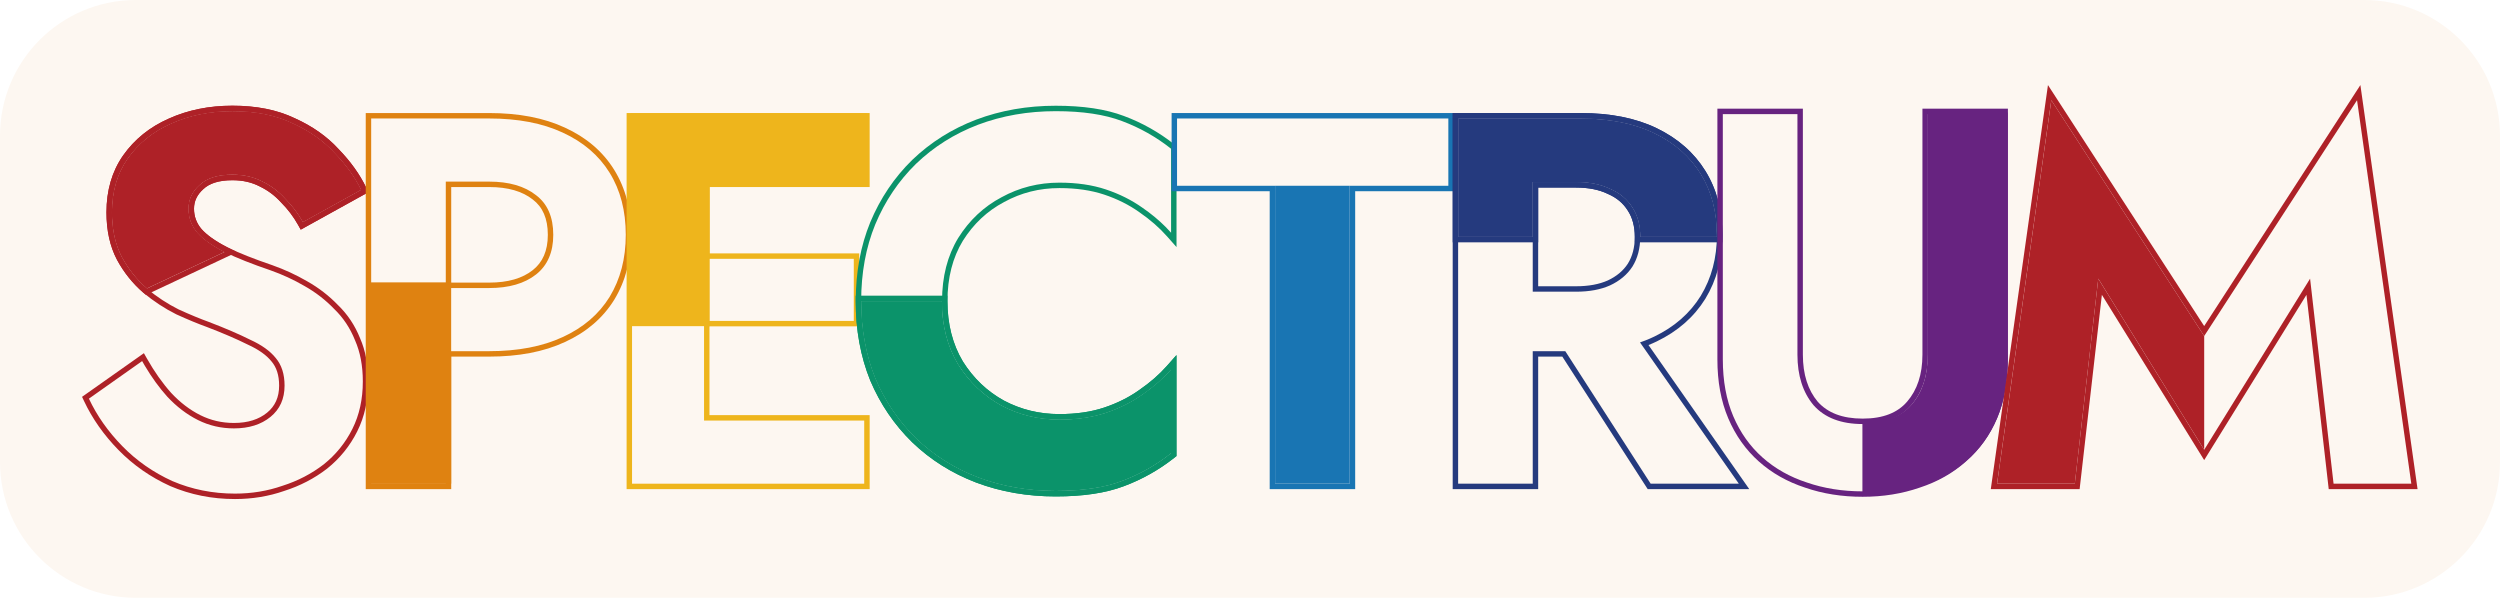
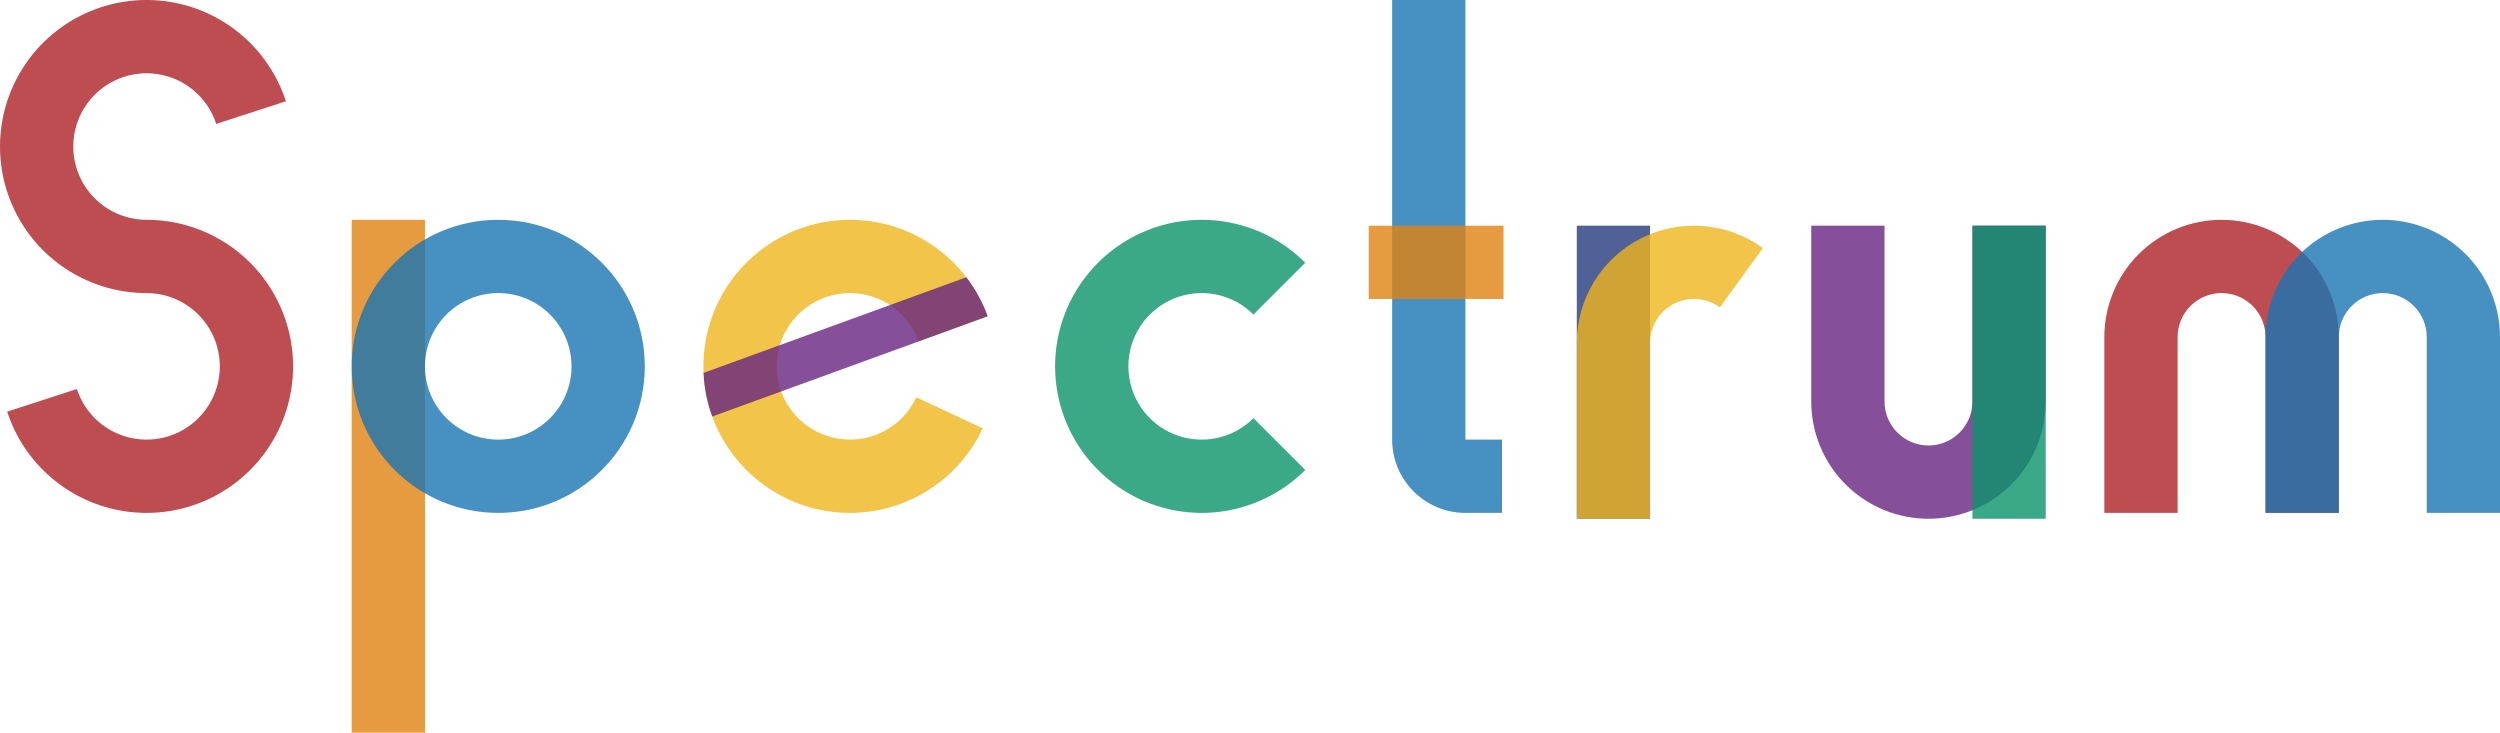
- <svg xmlns="http://www.w3.org/2000/svg" width="460" height="110" viewBox="0 0 460 110" fill="none">
-   <path d="M0 25C0 11.193 11.193 0 25 0H435C448.807 0 460 11.193 460 25V85C460 98.807 448.807 110 435 110H25C11.193 110 0 98.807 0 85V25Z" fill="#FDF7F1" />
-   <path d="M27.022 53.08C25.166 51.48 23.63 49.56 22.414 47.32C21.198 45.016 20.59 42.264 20.59 39.064C20.59 35.224 21.55 31.928 23.47 29.176C25.454 26.36 28.11 24.216 31.438 22.744C34.83 21.208 38.606 20.44 42.766 20.44C47.054 20.44 50.734 21.176 53.806 22.648C56.942 24.056 59.534 25.88 61.582 28.12C63.694 30.296 65.326 32.568 66.478 34.936L55.726 40.888C54.83 39.288 53.742 37.848 52.462 36.568C51.246 35.224 49.838 34.168 48.238 33.4C46.638 32.568 44.814 32.152 42.766 32.152C40.078 32.152 38.062 32.792 36.718 34.072C35.374 35.288 34.702 36.728 34.702 38.392C34.702 40.056 35.246 41.528 36.334 42.808C37.422 44.024 39.086 45.208 41.326 46.36L27.022 53.08Z" fill="#AE2127" />
-   <path fill-rule="evenodd" clip-rule="evenodd" d="M26.86 54.261L26.369 53.837C24.418 52.155 22.806 50.139 21.535 47.797L21.529 47.787C20.222 45.31 19.59 42.39 19.59 39.064C19.59 35.05 20.596 31.547 22.65 28.604L22.652 28.6C24.746 25.628 27.547 23.372 31.029 21.831C34.564 20.231 38.482 19.44 42.766 19.44C47.161 19.44 50.992 20.193 54.227 21.741C57.461 23.194 60.163 25.089 62.31 27.434C64.48 29.672 66.174 32.026 67.377 34.498L67.792 35.352L55.34 42.245L54.853 41.377C54.002 39.856 52.969 38.489 51.755 37.275L51.737 37.257L51.72 37.239C50.59 35.989 49.286 35.012 47.805 34.301L47.791 34.295L47.777 34.287C46.337 33.539 44.675 33.152 42.766 33.152C40.22 33.152 38.497 33.759 37.408 34.796L37.398 34.805L37.389 34.813C36.233 35.859 35.702 37.038 35.702 38.392C35.702 39.812 36.157 41.052 37.088 42.151C38.063 43.237 39.606 44.351 41.783 45.471L43.591 46.401L26.86 54.261ZM36.334 42.808C35.246 41.528 34.702 40.056 34.702 38.392C34.702 36.728 35.374 35.288 36.718 34.072C38.062 32.792 40.078 32.152 42.766 32.152C44.814 32.152 46.638 32.568 48.238 33.4C49.838 34.168 51.246 35.224 52.462 36.568C53.742 37.848 54.83 39.288 55.726 40.888L66.478 34.936C65.326 32.568 63.694 30.296 61.582 28.12C59.534 25.88 56.942 24.056 53.806 22.648C50.734 21.176 47.054 20.44 42.766 20.44C38.606 20.44 34.83 21.208 31.438 22.744C28.11 24.216 25.454 26.36 23.47 29.176C21.55 31.928 20.59 35.224 20.59 39.064C20.59 42.264 21.198 45.016 22.414 47.32C23.63 49.56 25.166 51.48 27.022 53.08L41.326 46.36C40.945 46.164 40.58 45.967 40.232 45.769C38.536 44.804 37.237 43.817 36.334 42.808Z" fill="#AE2127" />
-   <path fill-rule="evenodd" clip-rule="evenodd" d="M26.479 64.985L27.023 65.949C28.399 68.388 29.892 70.5 31.498 72.293C33.152 74.068 34.944 75.43 36.871 76.394C38.776 77.346 40.83 77.824 43.048 77.824C45.626 77.824 47.626 77.168 49.136 75.937C50.608 74.737 51.36 73.115 51.36 70.952C51.36 69.014 50.864 67.568 49.966 66.512L49.956 66.5L49.947 66.489C49.053 65.372 47.635 64.335 45.61 63.414L45.593 63.407L45.577 63.398C43.569 62.395 41.076 61.321 38.092 60.177C36.461 59.59 34.582 58.812 32.458 57.846L32.441 57.839L32.425 57.83C30.305 56.771 28.29 55.448 26.378 53.866L26.371 53.86L26.363 53.853C24.412 52.171 22.8 50.155 21.529 47.813L21.524 47.803C20.216 45.326 19.584 42.406 19.584 39.08C19.584 35.066 20.59 31.563 22.644 28.62L22.646 28.616C24.74 25.645 27.541 23.388 31.024 21.847C34.559 20.247 38.476 19.456 42.76 19.456C47.155 19.456 50.986 20.209 54.221 21.757C57.455 23.21 60.157 25.105 62.304 27.45C64.474 29.688 66.168 32.042 67.371 34.514L67.786 35.367L55.334 42.261L54.847 41.393C53.996 39.872 52.963 38.505 51.749 37.291L51.731 37.273L51.715 37.255C50.584 36.005 49.28 35.028 47.799 34.318L47.785 34.311L47.771 34.303C46.331 33.555 44.669 33.168 42.76 33.168C40.214 33.168 38.491 33.775 37.402 34.812L37.392 34.821L37.383 34.83C36.227 35.875 35.696 37.054 35.696 38.408C35.696 39.828 36.151 41.068 37.082 42.167C38.055 43.251 39.595 44.363 41.767 45.481C43.956 46.544 46.727 47.647 50.09 48.789L50.101 48.793C52.333 49.581 54.468 50.566 56.504 51.748C58.628 52.943 60.523 54.405 62.187 56.133C63.947 57.829 65.299 59.86 66.242 62.212C67.264 64.536 67.76 67.201 67.76 70.184C67.76 73.581 67.093 76.65 65.734 79.367C64.39 82.057 62.537 84.347 60.185 86.229L60.178 86.234L60.171 86.24C57.838 88.04 55.209 89.403 52.292 90.333C49.433 91.329 46.413 91.824 43.24 91.824C39.016 91.824 35.041 91.031 31.326 89.439L31.316 89.435L31.306 89.43C27.677 87.781 24.502 85.566 21.788 82.787C19.093 80.025 16.978 77.022 15.455 73.777L15.099 73.018L26.479 64.985ZM51.976 89.384C54.792 88.488 57.32 87.176 59.56 85.448C61.8 83.656 63.56 81.48 64.84 78.92C66.12 76.36 66.76 73.448 66.76 70.184C66.76 67.304 66.28 64.776 65.32 62.6C64.424 60.36 63.144 58.44 61.48 56.84C59.88 55.176 58.056 53.768 56.008 52.616C54.024 51.464 51.944 50.504 49.768 49.736C46.376 48.584 43.56 47.464 41.32 46.376C39.08 45.224 37.416 44.04 36.328 42.824C35.24 41.544 34.696 40.072 34.696 38.408C34.696 36.744 35.368 35.304 36.712 34.088C38.056 32.808 40.072 32.168 42.76 32.168C44.808 32.168 46.632 32.584 48.232 33.416C49.832 34.184 51.24 35.24 52.456 36.584C53.736 37.864 54.824 39.304 55.72 40.904L66.472 34.952C65.32 32.584 63.688 30.312 61.576 28.136C59.528 25.896 56.936 24.072 53.8 22.664C50.728 21.192 47.048 20.456 42.76 20.456C38.6 20.456 34.824 21.224 31.432 22.76C28.104 24.232 25.448 26.376 23.464 29.192C21.544 31.944 20.584 35.24 20.584 39.08C20.584 42.28 21.192 45.032 22.408 47.336C23.624 49.576 25.16 51.496 27.016 53.096C28.872 54.632 30.824 55.912 32.872 56.936C34.984 57.896 36.84 58.664 38.44 59.24C41.448 60.392 43.976 61.48 46.024 62.504C48.136 63.464 49.704 64.584 50.728 65.864C51.816 67.144 52.36 68.84 52.36 70.952C52.36 73.384 51.496 75.304 49.768 76.712C48.04 78.12 45.8 78.824 43.048 78.824C40.68 78.824 38.472 78.312 36.424 77.288C34.376 76.264 32.488 74.824 30.76 72.968C29.292 71.331 27.924 69.444 26.655 67.309C26.486 67.024 26.318 66.734 26.152 66.44L16.36 73.352C17.832 76.488 19.88 79.4 22.504 82.088C25.128 84.776 28.2 86.92 31.72 88.52C35.304 90.056 39.144 90.824 43.24 90.824C46.312 90.824 49.224 90.344 51.976 89.384Z" fill="#AE2127" />
-   <path fill-rule="evenodd" clip-rule="evenodd" d="M67.296 20.8H89.992C95.407 20.8 100.071 21.68 103.947 23.484C107.882 25.285 110.92 27.873 113.018 31.257C115.116 34.641 116.144 38.639 116.144 43.208C116.144 47.717 115.114 51.71 113.023 55.151L113.018 55.159C110.92 58.542 107.882 61.131 103.947 62.932C100.071 64.736 95.407 65.616 89.992 65.616H83.024V90H67.296V20.8ZM82.024 64.616H89.992C95.304 64.616 99.816 63.752 103.528 62.024C107.304 60.296 110.184 57.832 112.168 54.632C114.152 51.368 115.144 47.56 115.144 43.208C115.144 38.792 114.152 34.984 112.168 31.784C110.184 28.584 107.304 26.12 103.528 24.392C99.816 22.664 95.304 21.8 89.992 21.8H68.296V89H82.024V64.616ZM82.024 33.416V53H89.992C93.64 53 96.52 52.168 98.632 50.504C100.744 48.84 101.8 46.408 101.8 43.208C101.8 39.944 100.744 37.512 98.632 35.912C96.52 34.248 93.64 33.416 89.992 33.416H82.024ZM83.024 52H89.992C93.495 52 96.131 51.201 98.013 49.718C99.838 48.281 100.8 46.167 100.8 43.208C100.8 40.176 99.833 38.076 98.028 36.709L98.021 36.703L98.013 36.697C96.131 35.215 93.495 34.416 89.992 34.416H83.024V52Z" fill="#DF8211" />
-   <path fill-rule="evenodd" clip-rule="evenodd" d="M159.016 89V77.384H129.544V59.048H157.096V47.624H129.544V33.416H159.016V21.8H116.296V89H159.016ZM115.296 20.8V90H160.016V76.384H130.544V60.048H158.096V46.624H130.544V34.416H160.016V20.8H115.296Z" fill="#EEB51C" />
-   <path d="M116 60H130.54V34H116V60Z" fill="#EEB51C" />
-   <path fill-rule="evenodd" clip-rule="evenodd" d="M129.54 59H117V35H129.54V59ZM116 60V34H130.54V60H116Z" fill="#EEB51C" />
-   <path fill-rule="evenodd" clip-rule="evenodd" d="M214.48 41.758C213.23 40.499 211.803 39.318 210.2 38.216C208.216 36.808 205.976 35.688 203.48 34.856C200.984 34.024 198.136 33.608 194.936 33.608C191.096 33.608 187.544 34.504 184.28 36.296C181.016 38.024 178.36 40.52 176.312 43.784C174.328 47.048 173.336 50.92 173.336 55.4C173.336 59.816 174.328 63.688 176.312 67.016C178.36 70.28 181.016 72.808 184.28 74.6C187.544 76.328 191.096 77.192 194.936 77.192C198.136 77.192 200.984 76.776 203.48 75.944C205.976 75.112 208.216 73.992 210.2 72.584C211.803 71.482 213.23 70.301 214.48 69.042C214.827 68.693 215.16 68.337 215.48 67.976V83.432C212.728 85.608 209.72 87.304 206.456 88.52C203.256 89.736 199.192 90.344 194.264 90.344C189.144 90.344 184.376 89.512 179.96 87.848C175.608 86.184 171.8 83.784 168.536 80.648C165.336 77.512 162.84 73.832 161.048 69.608C159.32 65.32 158.456 60.584 158.456 55.4C158.456 50.216 159.32 45.512 161.048 41.288C162.84 37 165.336 33.288 168.536 30.152C171.8 27.016 175.608 24.616 179.96 22.952C184.376 21.288 189.144 20.456 194.264 20.456C199.192 20.456 203.256 21.064 206.456 22.28C209.72 23.496 212.728 25.192 215.48 27.368V42.824C215.16 42.462 214.827 42.107 214.48 41.758ZM206.808 21.344C203.457 20.071 199.263 19.456 194.264 19.456C189.034 19.456 184.145 20.306 179.607 22.016L179.603 22.018C175.13 23.728 171.207 26.199 167.843 29.431L167.836 29.438C164.537 32.671 161.967 36.496 160.125 40.902L160.122 40.909C158.339 45.269 157.456 50.104 157.456 55.4C157.456 60.697 158.339 65.561 160.12 69.982L160.124 69.99L160.127 69.999C161.97 74.341 164.54 78.132 167.836 81.362L167.843 81.369C171.207 84.601 175.13 87.072 179.603 88.782L179.607 88.784C184.145 90.494 189.034 91.344 194.264 91.344C199.263 91.344 203.456 90.729 206.807 89.456C210.169 88.204 213.268 86.456 216.1 84.216L216.48 83.916V65.336L214.731 67.313C213.319 68.91 211.622 70.393 209.633 71.76L209.627 71.764L209.621 71.769C207.724 73.115 205.574 74.192 203.164 74.995C200.789 75.787 198.051 76.192 194.936 76.192C191.255 76.192 187.867 75.366 184.755 73.72C181.651 72.015 179.124 69.612 177.165 66.494C175.29 63.344 174.336 59.657 174.336 55.4C174.336 51.074 175.292 47.39 177.163 44.309C179.121 41.19 181.648 38.821 184.748 37.18L184.755 37.176L184.761 37.173C187.873 35.464 191.259 34.608 194.936 34.608C198.051 34.608 200.789 35.013 203.164 35.805C205.574 36.608 207.724 37.685 209.621 39.032L209.627 39.036L209.633 39.04C211.622 40.407 213.319 41.89 214.731 43.487L216.48 45.464V26.884L216.1 26.584C213.268 24.344 210.17 22.597 206.808 21.344Z" fill="#0B936A" />
-   <path d="M176.296 67.016C174.312 63.688 173.32 59.816 173.32 55.4H158.44C158.44 60.584 159.304 65.32 161.032 69.608C162.824 73.832 165.32 77.512 168.52 80.648C171.784 83.784 175.592 86.184 179.944 87.848C184.36 89.512 189.128 90.344 194.248 90.344C199.176 90.344 203.24 89.736 206.44 88.52C209.704 87.304 212.712 85.608 215.464 83.432V67.976C213.992 69.64 212.232 71.176 210.184 72.584C208.2 73.992 205.96 75.112 203.464 75.944C200.968 76.776 198.12 77.192 194.92 77.192C191.08 77.192 187.528 76.328 184.264 74.6C181 72.808 178.344 70.28 176.296 67.016Z" fill="#0B936A" />
-   <path fill-rule="evenodd" clip-rule="evenodd" d="M174.32 54.4V55.4C174.32 59.657 175.274 63.344 177.149 66.494C179.108 69.612 181.636 72.015 184.739 73.72C187.851 75.366 191.239 76.192 194.92 76.192C198.035 76.192 200.773 75.787 203.148 74.995C205.558 74.192 207.708 73.115 209.605 71.769L209.611 71.764L209.617 71.76C211.606 70.393 213.303 68.91 214.715 67.314L216.464 65.336V83.916L216.084 84.216C213.252 86.456 210.154 88.203 206.792 89.456C203.441 90.729 199.247 91.344 194.248 91.344C189.018 91.344 184.129 90.494 179.591 88.784L179.587 88.782C175.114 87.072 171.191 84.601 167.827 81.369L167.82 81.362C164.524 78.132 161.954 74.341 160.111 69.999L160.108 69.99L160.104 69.982C158.323 65.561 157.44 60.697 157.44 55.4V54.4H174.32ZM206.44 88.52C209.704 87.304 212.712 85.608 215.464 83.432V67.976C215.144 68.338 214.811 68.693 214.464 69.042C213.214 70.301 211.787 71.482 210.184 72.584C208.2 73.992 205.96 75.112 203.464 75.944C200.968 76.776 198.12 77.192 194.92 77.192C191.08 77.192 187.528 76.328 184.264 74.6C181 72.808 178.344 70.28 176.296 67.016C174.312 63.688 173.32 59.816 173.32 55.4H158.44C158.44 55.735 158.444 56.069 158.451 56.4C158.555 61.195 159.416 65.597 161.032 69.608C162.824 73.832 165.32 77.512 168.52 80.648C171.784 83.784 175.592 86.184 179.944 87.848C184.36 89.512 189.128 90.344 194.248 90.344C199.176 90.344 203.24 89.736 206.44 88.52Z" fill="#0B936A" />
-   <path fill-rule="evenodd" clip-rule="evenodd" d="M215.576 35.184V20.8H267.496V35.184H249.352V90H233.624V35.184H215.576ZM234.624 34.184V89H248.352V34.184H266.496V21.8H216.576V34.184H234.624Z" fill="#1975B3" />
-   <path d="M248.348 88.996V34.18H234.62V88.996H248.348Z" fill="#1975B3" />
-   <path d="M68 89H83V52H68V89Z" fill="#DF8211" />
-   <path fill-rule="evenodd" clip-rule="evenodd" d="M82 88H69V53H82V88ZM68 89V52H83V89H68Z" fill="#DF8211" />
-   <path fill-rule="evenodd" clip-rule="evenodd" d="M302.734 62.648C302.415 62.772 302.091 62.89 301.762 63.003L319.944 89H303.72L288.013 64.616H282.024V89H268.296V21.8H290.856C296.168 21.8 300.68 22.696 304.392 24.488C308.104 26.28 310.952 28.776 312.936 31.976C314.92 35.176 315.912 38.92 315.912 43.208C315.912 47.432 314.92 51.176 312.936 54.44C310.952 57.64 308.104 60.136 304.392 61.928C303.856 62.187 303.303 62.427 302.734 62.648ZM303.323 63.491C303.837 63.285 304.338 63.064 304.827 62.829C308.693 60.962 311.692 58.344 313.786 54.967L313.791 54.959C315.88 51.523 316.912 47.595 316.912 43.208C316.912 38.76 315.881 34.828 313.786 31.449C311.692 28.072 308.693 25.454 304.827 23.587C300.946 21.714 296.277 20.8 290.856 20.8H267.296V90H283.024V65.616H287.467L303.175 90H321.864L303.323 63.491ZM282.024 33.512V53.672H289.992C292.424 53.672 294.504 53.288 296.232 52.52C298.024 51.688 299.4 50.536 300.36 49.064C301.32 47.528 301.8 45.704 301.8 43.592C301.8 41.48 301.32 39.688 300.36 38.216C299.4 36.68 298.024 35.528 296.232 34.76C294.504 33.928 292.424 33.512 289.992 33.512H282.024ZM283.024 34.512H289.992C292.313 34.512 294.237 34.909 295.798 35.661L295.818 35.67L295.838 35.679C297.458 36.373 298.668 37.396 299.512 38.746L299.517 38.754L299.522 38.762C300.357 40.041 300.8 41.634 300.8 43.592C300.8 45.544 300.359 47.175 299.517 48.526C298.673 49.816 297.455 50.848 295.818 51.609C294.251 52.305 292.319 52.672 289.992 52.672H283.024V34.512Z" fill="#253A7E" />
-   <path d="M268.3 21.8H282.028V43.592H268.3V21.8ZM276.652 33.512V21.8H290.86C296.172 21.8 300.684 22.696 304.396 24.488C308.108 26.28 310.956 28.776 312.94 31.976C314.924 35.176 315.916 38.92 315.916 43.208V43.592H301.804C301.804 41.48 301.324 39.688 300.364 38.216C299.404 36.68 298.028 35.528 296.236 34.76C294.508 33.928 292.428 33.512 289.996 33.512H276.652Z" fill="#253A7E" />
-   <path fill-rule="evenodd" clip-rule="evenodd" d="M267.3 20.8H290.86C296.281 20.8 300.95 21.714 304.831 23.587C308.697 25.454 311.696 28.072 313.79 31.449C315.885 34.828 316.916 38.76 316.916 43.208V44.592H300.804V43.592C300.804 41.634 300.361 40.041 299.526 38.762L299.521 38.754L299.516 38.746C298.672 37.396 297.462 36.373 295.842 35.679L295.822 35.67L295.802 35.661C294.241 34.909 292.317 34.512 289.996 34.512H283.028V44.592H267.3V20.8ZM282.028 33.512H289.996C292.428 33.512 294.508 33.928 296.236 34.76C298.028 35.528 299.404 36.68 300.364 38.216C301.324 39.688 301.804 41.48 301.804 43.592H315.916V43.208C315.916 43.001 315.914 42.796 315.909 42.592C315.818 38.56 314.828 35.022 312.94 31.976C310.956 28.776 308.108 26.28 304.396 24.488C300.684 22.696 296.172 21.8 290.86 21.8H268.3V43.592H282.028V33.512Z" fill="#253A7E" />
-   <path fill-rule="evenodd" clip-rule="evenodd" d="M316 20H331.728V65.256C331.728 68.914 332.668 71.768 334.461 73.915C336.268 75.94 338.965 77.024 342.728 77.024C346.5 77.024 349.158 75.936 350.898 73.915L350.9 73.914C352.757 71.766 353.728 68.912 353.728 65.256V20H369.456V66.12C369.456 70.195 368.799 73.82 367.456 76.976C366.12 80.115 364.209 82.769 361.723 84.92C359.313 87.061 356.475 88.661 353.223 89.724C349.974 90.85 346.473 91.408 342.728 91.408C338.921 91.408 335.388 90.85 332.137 89.724C328.883 88.66 326.043 87.059 323.632 84.915C321.21 82.763 319.334 80.111 318 76.976C316.657 73.82 316 70.195 316 66.12V20ZM332.456 88.776C335.592 89.864 339.016 90.408 342.728 90.408C346.376 90.408 349.768 89.864 352.904 88.776C356.04 87.752 358.76 86.216 361.064 84.168C363.432 82.12 365.256 79.592 366.536 76.584C367.816 73.576 368.456 70.088 368.456 66.12V21H354.728V65.256C354.728 69.096 353.704 72.2 351.656 74.568C349.672 76.872 346.696 78.024 342.728 78.024C338.76 78.024 335.752 76.872 333.704 74.568C331.72 72.2 330.728 69.096 330.728 65.256V21H317V66.12C317 70.088 317.64 73.576 318.92 76.584C320.2 79.592 321.992 82.12 324.296 84.168C326.6 86.216 329.32 87.752 332.456 88.776Z" fill="#672380" />
-   <path d="M343.184 90.608L343.184 78.224C347.152 78.224 350.128 77.072 352.112 74.768C354.16 72.4 355.184 69.296 355.184 65.456V21.2H368.912V66.32C368.912 70.288 368.272 73.776 366.992 76.784C365.712 79.792 363.888 82.32 361.52 84.368C359.216 86.416 356.496 87.952 353.36 88.976C350.224 90.064 346.832 90.608 343.184 90.608Z" fill="#672380" />
-   <path fill-rule="evenodd" clip-rule="evenodd" d="M354.684 20.7H369.412V66.32C369.412 70.341 368.763 73.898 367.452 76.98C366.144 80.054 364.277 82.644 361.85 84.744C359.492 86.839 356.713 88.406 353.52 89.45C350.327 90.557 346.881 91.108 343.184 91.108H342.684L342.684 77.724H343.184C347.054 77.724 349.871 76.604 351.733 74.442L351.734 74.441C353.687 72.183 354.684 69.204 354.684 65.456V20.7ZM355.684 21.7V65.456C355.684 69.388 354.633 72.617 352.49 75.095C350.471 77.439 347.507 78.624 343.684 78.718L343.684 90.105C347.091 90.057 350.261 89.522 353.196 88.504L353.205 88.501C356.28 87.496 358.939 85.993 361.188 83.994L361.193 83.99C363.501 81.994 365.28 79.529 366.532 76.588C367.781 73.654 368.412 70.235 368.412 66.32V21.7H355.684Z" fill="#672380" />
-   <path fill-rule="evenodd" clip-rule="evenodd" d="M386.08 51.272L381.76 89H367.456L377.44 18.44L405.568 61.832L433.696 18.44L443.68 89H429.376L425.056 51.272L405.568 82.76L386.08 51.272ZM424.39 54.248L405.568 84.66L386.746 54.248L382.652 90H366.305L376.825 15.652L405.568 59.994L434.311 15.652L444.831 90H428.484L424.39 54.248Z" fill="#AE2127" />
-   <path d="M386.084 51.272L381.764 89H367.46L377.444 18.44L405.572 61.832V82.76L386.084 51.272Z" fill="#AE2127" />
-   <path d="M116 34.4H159.5V20.9H116V34.4Z" fill="#EEB51C" />
-   <path fill-rule="evenodd" clip-rule="evenodd" d="M158.5 33.4H117V21.9H158.5V33.4ZM116 34.4V20.9H159.5V34.4H116Z" fill="#EEB51C" />
+ <svg xmlns="http://www.w3.org/2000/svg" width="853" height="250" viewBox="0 0 853 250" fill="none">
+   <path fill-rule="evenodd" clip-rule="evenodd" d="M794.955 99.693C796.965 104.546 798 109.747 798 115V175H773V115C773 113.03 772.612 111.08 771.858 109.26C771.104 107.44 769.999 105.786 768.607 104.393C767.214 103.001 765.56 101.896 763.74 101.142C761.92 100.388 759.97 100 758 100C756.03 100 754.08 100.388 752.26 101.142C750.44 101.896 748.786 103.001 747.393 104.393C746.001 105.786 744.896 107.44 744.142 109.26C743.388 111.08 743 113.03 743 115V175H718V115C718 109.747 719.035 104.546 721.045 99.693C723.055 94.84 726.001 90.43 729.716 86.716C733.43 83.001 737.84 80.055 742.693 78.045C747.546 76.035 752.747 75 758 75C763.253 75 768.454 76.035 773.307 78.045C778.16 80.055 782.57 83.001 786.284 86.716C789.999 90.43 792.945 94.84 794.955 99.693Z" fill="#AE2127" fill-opacity="0.8" />
+   <path fill-rule="evenodd" clip-rule="evenodd" d="M849.955 99.693C851.965 104.546 853 109.747 853 115V175H828V115C828 113.03 827.612 111.08 826.858 109.26C826.104 107.44 824.999 105.786 823.607 104.393C822.214 103.001 820.56 101.896 818.74 101.142C816.92 100.388 814.97 100 813 100C811.03 100 809.08 100.388 807.26 101.142C805.44 101.896 803.786 103.001 802.393 104.393C801.001 105.786 799.896 107.44 799.142 109.26C798.388 111.08 798 113.03 798 115V175H773V115C773 109.747 774.035 104.546 776.045 99.693C778.055 94.84 781.001 90.43 784.716 86.716C788.43 83.001 792.84 80.055 797.693 78.045C802.546 76.035 807.747 75 813 75C818.253 75 823.454 76.035 828.307 78.045C833.16 80.055 837.57 83.001 841.284 86.716C844.999 90.43 847.945 94.84 849.955 99.693Z" fill="#1975B3" fill-opacity="0.8" />
+   <path fill-rule="evenodd" clip-rule="evenodd" d="M618 77H643V137C643 138.97 643.388 140.92 644.142 142.74C644.896 144.56 646.001 146.214 647.393 147.607C648.786 148.999 650.44 150.104 652.26 150.858C654.08 151.612 656.03 152 658 152C659.97 152 661.92 151.612 663.74 150.858C665.56 150.104 667.214 148.999 668.607 147.607C669.999 146.214 671.104 144.56 671.858 142.74C672.612 140.92 673 138.97 673 137V77H698V137C698 142.253 696.965 147.454 694.955 152.307C692.945 157.16 689.999 161.57 686.284 165.284C682.57 168.999 678.16 171.945 673.307 173.955C668.454 175.965 663.253 177 658 177C652.747 177 647.546 175.965 642.693 173.955C637.84 171.945 633.43 168.999 629.716 165.284C626.001 161.57 623.055 157.16 621.045 152.307C619.035 147.454 618 142.253 618 137V77Z" fill="#672380" fill-opacity="0.8" />
+   <rect x="673" y="77" width="25" height="100" fill="#0B936A" fill-opacity="0.8" />
+   <rect x="538" y="77" width="25" height="100" fill="#253A7E" fill-opacity="0.8" />
+   <path fill-rule="evenodd" clip-rule="evenodd" d="M543.894 96.1C540.04 102.39 538 109.623 538 117V177H563V117C563 114.234 563.765 111.521 565.21 109.163C566.656 106.804 568.725 104.891 571.19 103.635C573.655 102.379 576.419 101.829 579.177 102.046C581.935 102.263 584.579 103.239 586.817 104.865L601.511 84.639C595.543 80.303 588.493 77.702 581.138 77.123C573.784 76.544 566.413 78.011 559.84 81.36C553.268 84.709 547.749 89.81 543.894 96.1Z" fill="#EEB51C" fill-opacity="0.8" />
+   <path fill-rule="evenodd" clip-rule="evenodd" d="M500 0H475V150C475 163.807 486.193 175 500 175H512.5V150H500V0Z" fill="#1975B3" fill-opacity="0.8" />
+   <rect x="467" y="77" width="46" height="25" fill="#DF8211" fill-opacity="0.8" />
+   <path d="M445.355 160.355C438.363 167.348 429.454 172.11 419.755 174.039C410.055 175.969 400.002 174.978 390.866 171.194C381.73 167.41 373.921 161.001 368.427 152.779C362.932 144.556 360 134.889 360 125C360 115.111 362.932 105.444 368.427 97.222C373.921 88.999 381.73 82.59 390.866 78.806C400.002 75.022 410.055 74.031 419.755 75.961C429.454 77.89 438.363 82.652 445.355 89.645L427.678 107.322C424.181 103.826 419.727 101.445 414.877 100.48C410.028 99.516 405.001 100.011 400.433 101.903C395.865 103.795 391.96 107 389.213 111.111C386.466 115.222 385 120.055 385 125C385 129.945 386.466 134.778 389.213 138.889C391.96 143 395.865 146.205 400.433 148.097C405.001 149.989 410.028 150.484 414.877 149.52C419.727 148.555 424.181 146.174 427.678 142.678L445.355 160.355Z" fill="#0B936A" fill-opacity="0.8" />
+   <path d="M335.315 146.131C330.427 156.615 322.054 165.079 311.624 170.082C301.194 175.085 289.352 176.317 278.116 173.567C266.879 170.818 256.944 164.257 250.003 155.004C243.061 145.75 239.543 134.376 240.048 122.819C240.552 111.262 245.048 100.238 252.77 91.625C260.491 83.011 270.961 77.342 282.394 75.582C293.827 73.822 305.517 76.081 315.471 81.974C325.425 87.867 333.028 97.029 336.985 107.899L313.492 116.449C311.514 111.014 307.713 106.433 302.735 103.487C297.758 100.541 291.913 99.411 286.197 100.291C280.48 101.171 275.246 104.006 271.385 108.312C267.524 112.619 265.276 118.131 265.024 123.91C264.772 129.688 266.531 135.375 270.001 140.002C273.472 144.629 278.44 147.909 284.058 149.284C289.676 150.658 295.597 150.043 300.812 147.541C306.027 145.04 310.213 140.807 312.658 135.565L335.315 146.131Z" fill="#EEB51C" fill-opacity="0.8" />
+   <path fill-rule="evenodd" clip-rule="evenodd" d="M337.006 107.906L243.011 142.118C241.307 137.442 240.28 132.441 240.05 127.233L329.708 94.6C332.776 98.602 335.252 103.081 337.006 107.906Z" fill="#672380" fill-opacity="0.8" />
+   <rect x="120" y="75" width="25" height="175" fill="#DF8211" fill-opacity="0.8" />
+   <path d="M220 125C220 152.614 197.614 175 170 175C142.386 175 120 152.614 120 125C120 97.386 142.386 75 170 75C197.614 75 220 97.386 220 125ZM145 125C145 138.807 156.193 150 170 150C183.807 150 195 138.807 195 125C195 111.193 183.807 100 170 100C156.193 100 145 111.193 145 125Z" fill="#1975B3" fill-opacity="0.8" />
+   <path fill-rule="evenodd" clip-rule="evenodd" d="M82.472 11.98C89.484 17.968 94.703 25.779 97.553 34.549L73.776 42.275C72.352 37.89 69.742 33.984 66.236 30.99C62.73 27.996 58.465 26.029 53.911 25.308C49.357 24.587 44.693 25.139 40.433 26.903C36.173 28.667 32.485 31.575 29.775 35.305C27.065 39.035 25.439 43.442 25.077 48.038C24.715 52.635 25.632 57.242 27.725 61.35C29.818 65.458 33.006 68.907 36.938 71.316C40.869 73.725 45.389 75 50 75C59.221 75 68.263 77.55 76.125 82.368C83.987 87.186 90.364 94.084 94.55 102.3C98.737 110.517 100.569 119.73 99.846 128.923C99.122 138.116 95.871 146.929 90.451 154.389C85.031 161.849 77.653 167.665 69.134 171.194C60.615 174.723 51.286 175.827 42.178 174.384C33.071 172.942 24.539 169.009 17.528 163.02C10.516 157.032 5.297 149.221 2.447 140.451L26.224 132.725C27.648 137.11 30.258 141.016 33.764 144.01C37.27 147.004 41.535 148.971 46.089 149.692C50.643 150.413 55.307 149.861 59.567 148.097C63.827 146.333 67.515 143.425 70.225 139.695C72.936 135.965 74.561 131.558 74.923 126.962C75.285 122.365 74.368 117.758 72.275 113.65C70.182 109.542 66.994 106.093 63.062 103.684C59.131 101.275 54.611 100 50 100C40.779 100 31.737 97.45 23.875 92.632C16.013 87.814 9.636 80.916 5.45 72.7C1.263 64.484 -0.569 55.27 0.154 46.077C0.878 36.884 4.129 28.071 9.549 20.611C14.969 13.151 22.347 7.335 30.866 3.806C39.385 0.277 48.714 -0.827 57.822 0.616C66.929 2.058 75.461 5.991 82.472 11.98Z" fill="#AE2127" fill-opacity="0.8" />
</svg>
